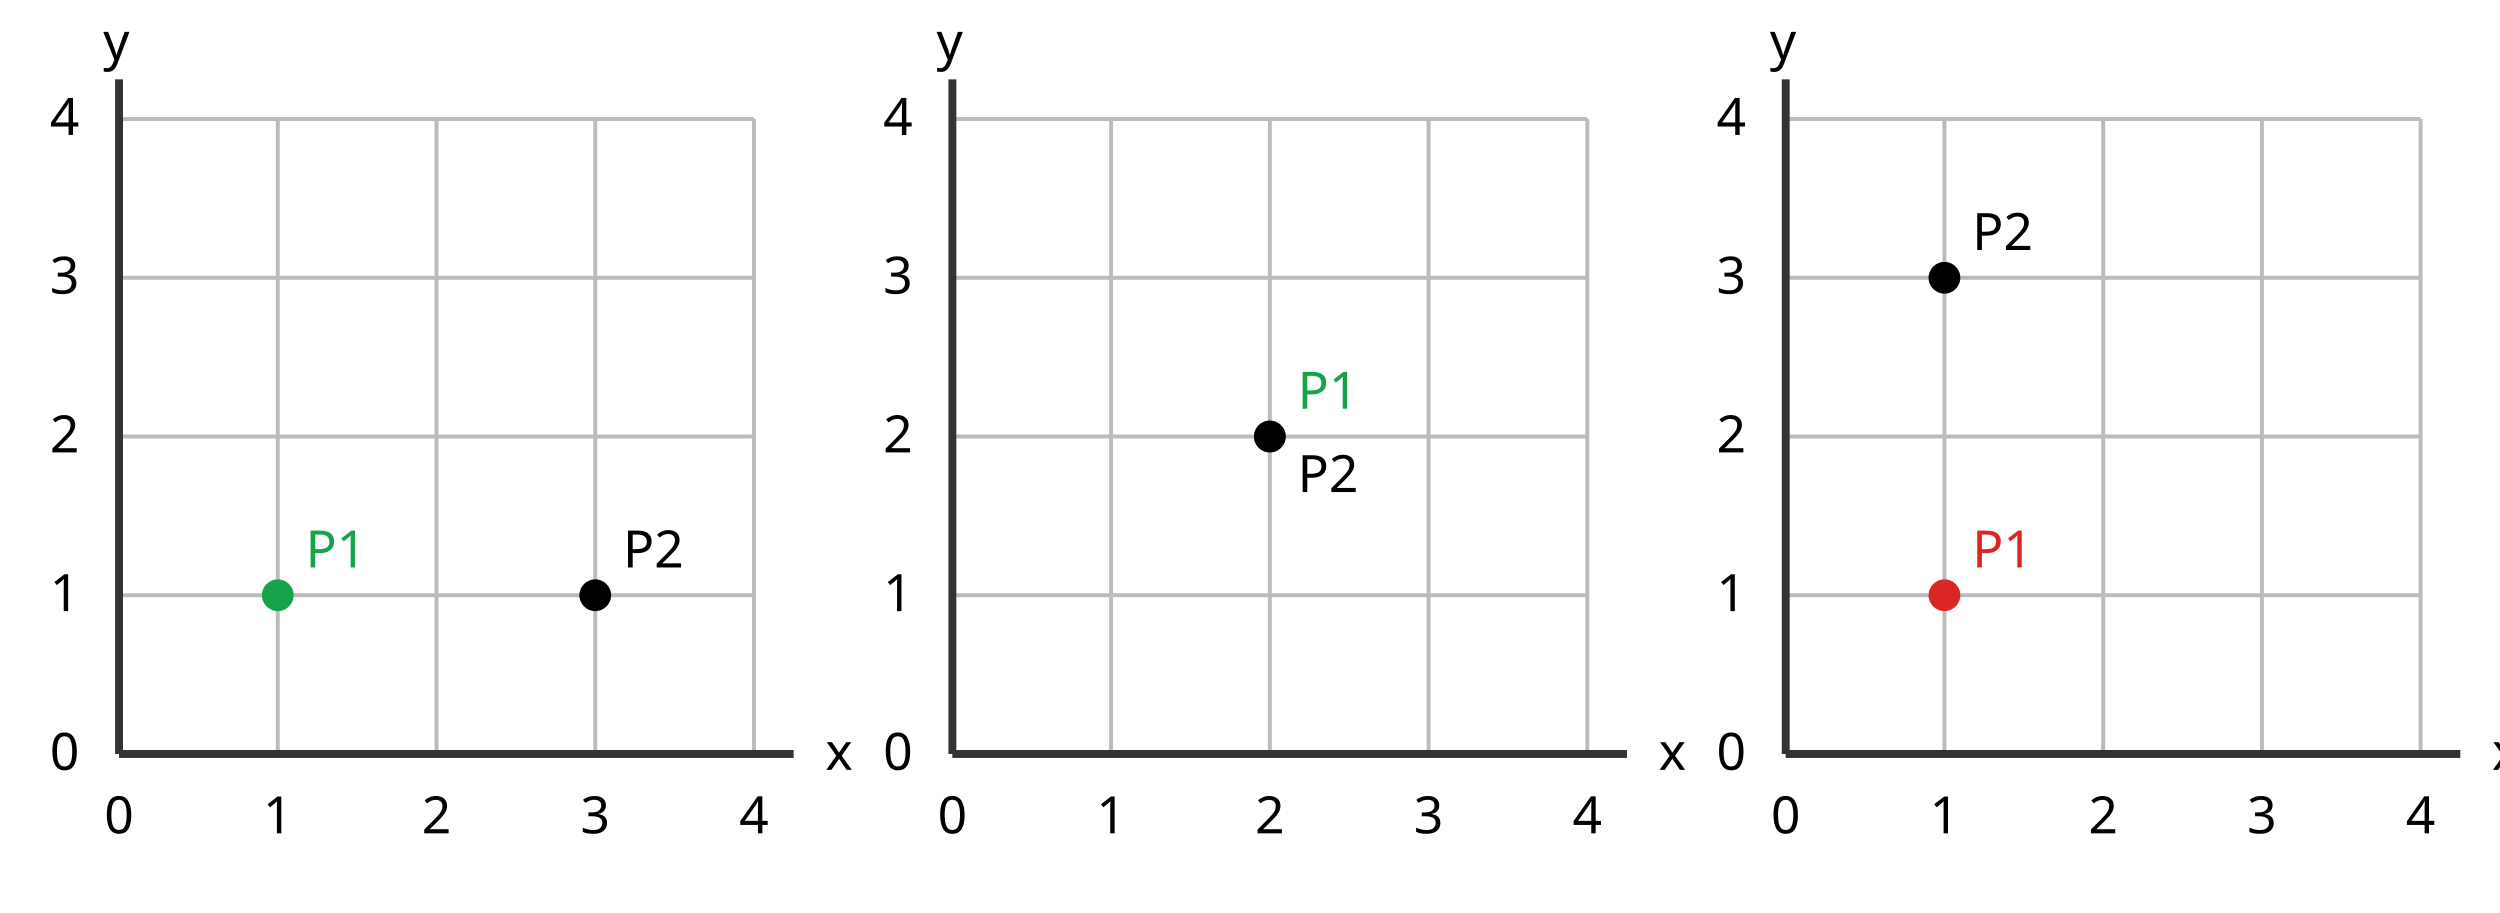
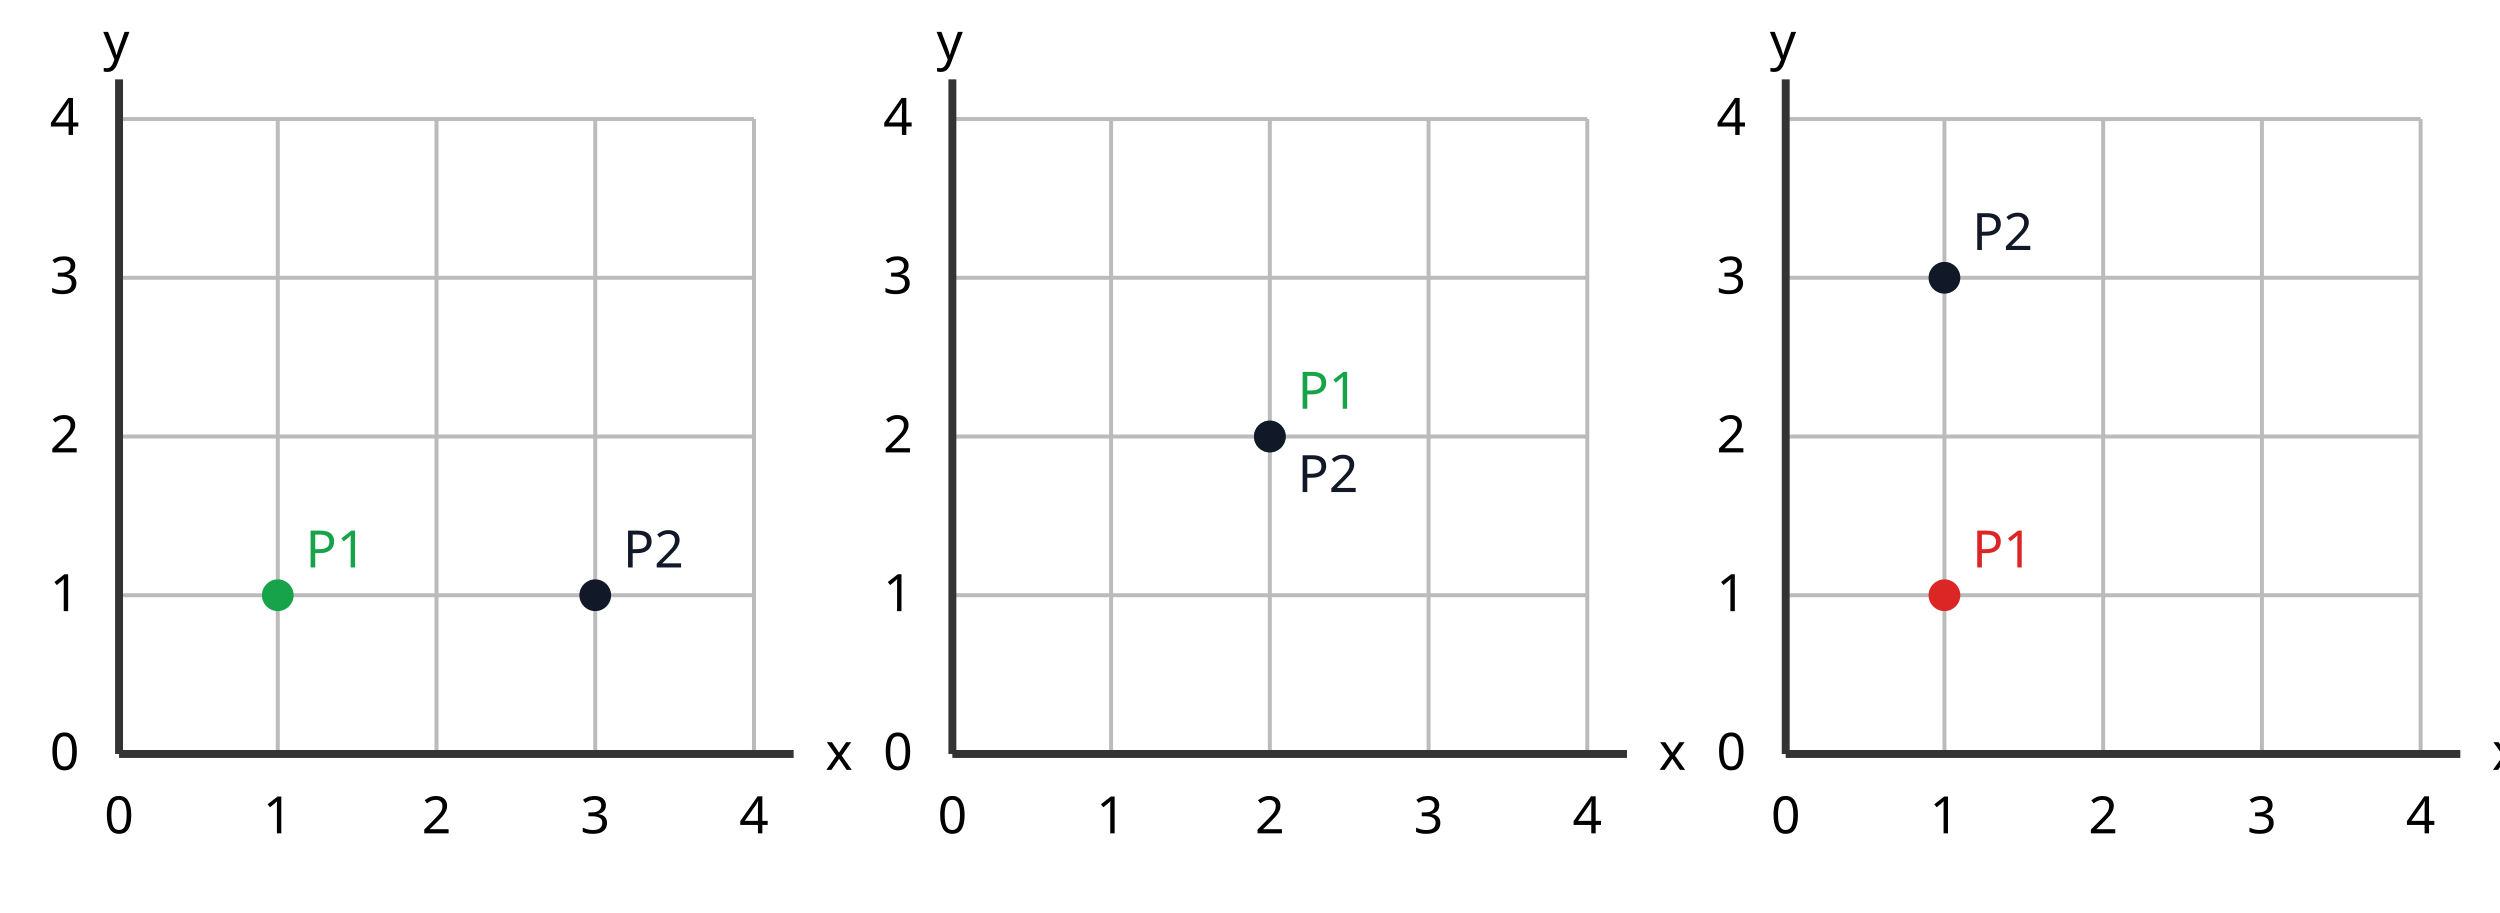
<svg xmlns="http://www.w3.org/2000/svg" width="630" height="230" viewBox="0 0 630 230">
-   <style>text{font:13px sans-serif}.grid{stroke:#bbb;stroke-width:1}.axis{stroke:#333;stroke-width:2}</style>
+   <style>text{font:13px sans-serif}.grid{stroke:#bbb;stroke-width:1}.axis{stroke:#333;stroke-width:2}.shape{fill:none;stroke-width:3}.endpoint{stroke:none}</style>
  <line class="grid" x1="30" y1="30" x2="30" y2="190" />
  <line class="grid" x1="30" y1="190" x2="190" y2="190" />
  <text x="30" y="210" text-anchor="middle">0</text>
  <text x="20" y="194" text-anchor="end">0</text>
  <line class="grid" x1="70" y1="30" x2="70" y2="190" />
  <line class="grid" x1="30" y1="150" x2="190" y2="150" />
  <text x="70" y="210" text-anchor="middle">1</text>
  <text x="20" y="154" text-anchor="end">1</text>
  <line class="grid" x1="110" y1="30" x2="110" y2="190" />
  <line class="grid" x1="30" y1="110" x2="190" y2="110" />
  <text x="110" y="210" text-anchor="middle">2</text>
  <text x="20" y="114" text-anchor="end">2</text>
  <line class="grid" x1="150" y1="30" x2="150" y2="190" />
  <line class="grid" x1="30" y1="70" x2="190" y2="70" />
  <text x="150" y="210" text-anchor="middle">3</text>
  <text x="20" y="74" text-anchor="end">3</text>
  <line class="grid" x1="190" y1="30" x2="190" y2="190" />
  <line class="grid" x1="30" y1="30" x2="190" y2="30" />
  <text x="190" y="210" text-anchor="middle">4</text>
  <text x="20" y="34" text-anchor="end">4</text>
  <line class="axis" x1="30" y1="190" x2="200" y2="190" />
  <line class="axis" x1="30" y1="190" x2="30" y2="20" />
  <text x="208" y="194">x</text>
  <text x="26" y="15">y</text>
  <circle cx="70" cy="150" r="4" fill="#16a34a" />
  <text x="77" y="143" fill="#16a34a">P1</text>
-   <circle cx="150" cy="150" r="4" fill="black" />
-   <text x="157" y="143" fill="black">P2</text>
+   <circle cx="150" cy="150" r="4" fill="#111827" />
+   <text x="157" y="143" fill="#111827">P2</text>
  <line class="grid" x1="240" y1="30" x2="240" y2="190" />
  <line class="grid" x1="240" y1="190" x2="400" y2="190" />
  <text x="240" y="210" text-anchor="middle">0</text>
  <text x="230" y="194" text-anchor="end">0</text>
  <line class="grid" x1="280" y1="30" x2="280" y2="190" />
  <line class="grid" x1="240" y1="150" x2="400" y2="150" />
  <text x="280" y="210" text-anchor="middle">1</text>
  <text x="230" y="154" text-anchor="end">1</text>
  <line class="grid" x1="320" y1="30" x2="320" y2="190" />
  <line class="grid" x1="240" y1="110" x2="400" y2="110" />
  <text x="320" y="210" text-anchor="middle">2</text>
  <text x="230" y="114" text-anchor="end">2</text>
  <line class="grid" x1="360" y1="30" x2="360" y2="190" />
  <line class="grid" x1="240" y1="70" x2="400" y2="70" />
  <text x="360" y="210" text-anchor="middle">3</text>
  <text x="230" y="74" text-anchor="end">3</text>
  <line class="grid" x1="400" y1="30" x2="400" y2="190" />
  <line class="grid" x1="240" y1="30" x2="400" y2="30" />
  <text x="400" y="210" text-anchor="middle">4</text>
  <text x="230" y="34" text-anchor="end">4</text>
  <line class="axis" x1="240" y1="190" x2="410" y2="190" />
  <line class="axis" x1="240" y1="190" x2="240" y2="20" />
  <text x="418" y="194">x</text>
  <text x="236" y="15">y</text>
  <circle cx="320" cy="110" r="4" fill="#16a34a" />
  <text x="327" y="103" fill="#16a34a">P1</text>
-   <circle cx="320" cy="110" r="4" fill="black" />
-   <text x="327" y="124" fill="black">P2</text>
+   <circle cx="320" cy="110" r="4" fill="#111827" />
+   <text x="327" y="124" fill="#111827">P2</text>
  <line class="grid" x1="450" y1="30" x2="450" y2="190" />
  <line class="grid" x1="450" y1="190" x2="610" y2="190" />
  <text x="450" y="210" text-anchor="middle">0</text>
  <text x="440" y="194" text-anchor="end">0</text>
  <line class="grid" x1="490" y1="30" x2="490" y2="190" />
  <line class="grid" x1="450" y1="150" x2="610" y2="150" />
  <text x="490" y="210" text-anchor="middle">1</text>
  <text x="440" y="154" text-anchor="end">1</text>
  <line class="grid" x1="530" y1="30" x2="530" y2="190" />
  <line class="grid" x1="450" y1="110" x2="610" y2="110" />
  <text x="530" y="210" text-anchor="middle">2</text>
  <text x="440" y="114" text-anchor="end">2</text>
  <line class="grid" x1="570" y1="30" x2="570" y2="190" />
  <line class="grid" x1="450" y1="70" x2="610" y2="70" />
  <text x="570" y="210" text-anchor="middle">3</text>
  <text x="440" y="74" text-anchor="end">3</text>
  <line class="grid" x1="610" y1="30" x2="610" y2="190" />
  <line class="grid" x1="450" y1="30" x2="610" y2="30" />
  <text x="610" y="210" text-anchor="middle">4</text>
  <text x="440" y="34" text-anchor="end">4</text>
  <line class="axis" x1="450" y1="190" x2="620" y2="190" />
  <line class="axis" x1="450" y1="190" x2="450" y2="20" />
  <text x="628" y="194">x</text>
  <text x="446" y="15">y</text>
  <circle cx="490" cy="150" r="4" fill="#dc2626" />
  <text x="497" y="143" fill="#dc2626">P1</text>
-   <circle cx="490" cy="70" r="4" fill="black" />
-   <text x="497" y="63" fill="black">P2</text>
+   <circle cx="490" cy="70" r="4" fill="#111827" />
+   <text x="497" y="63" fill="#111827">P2</text>
</svg>
